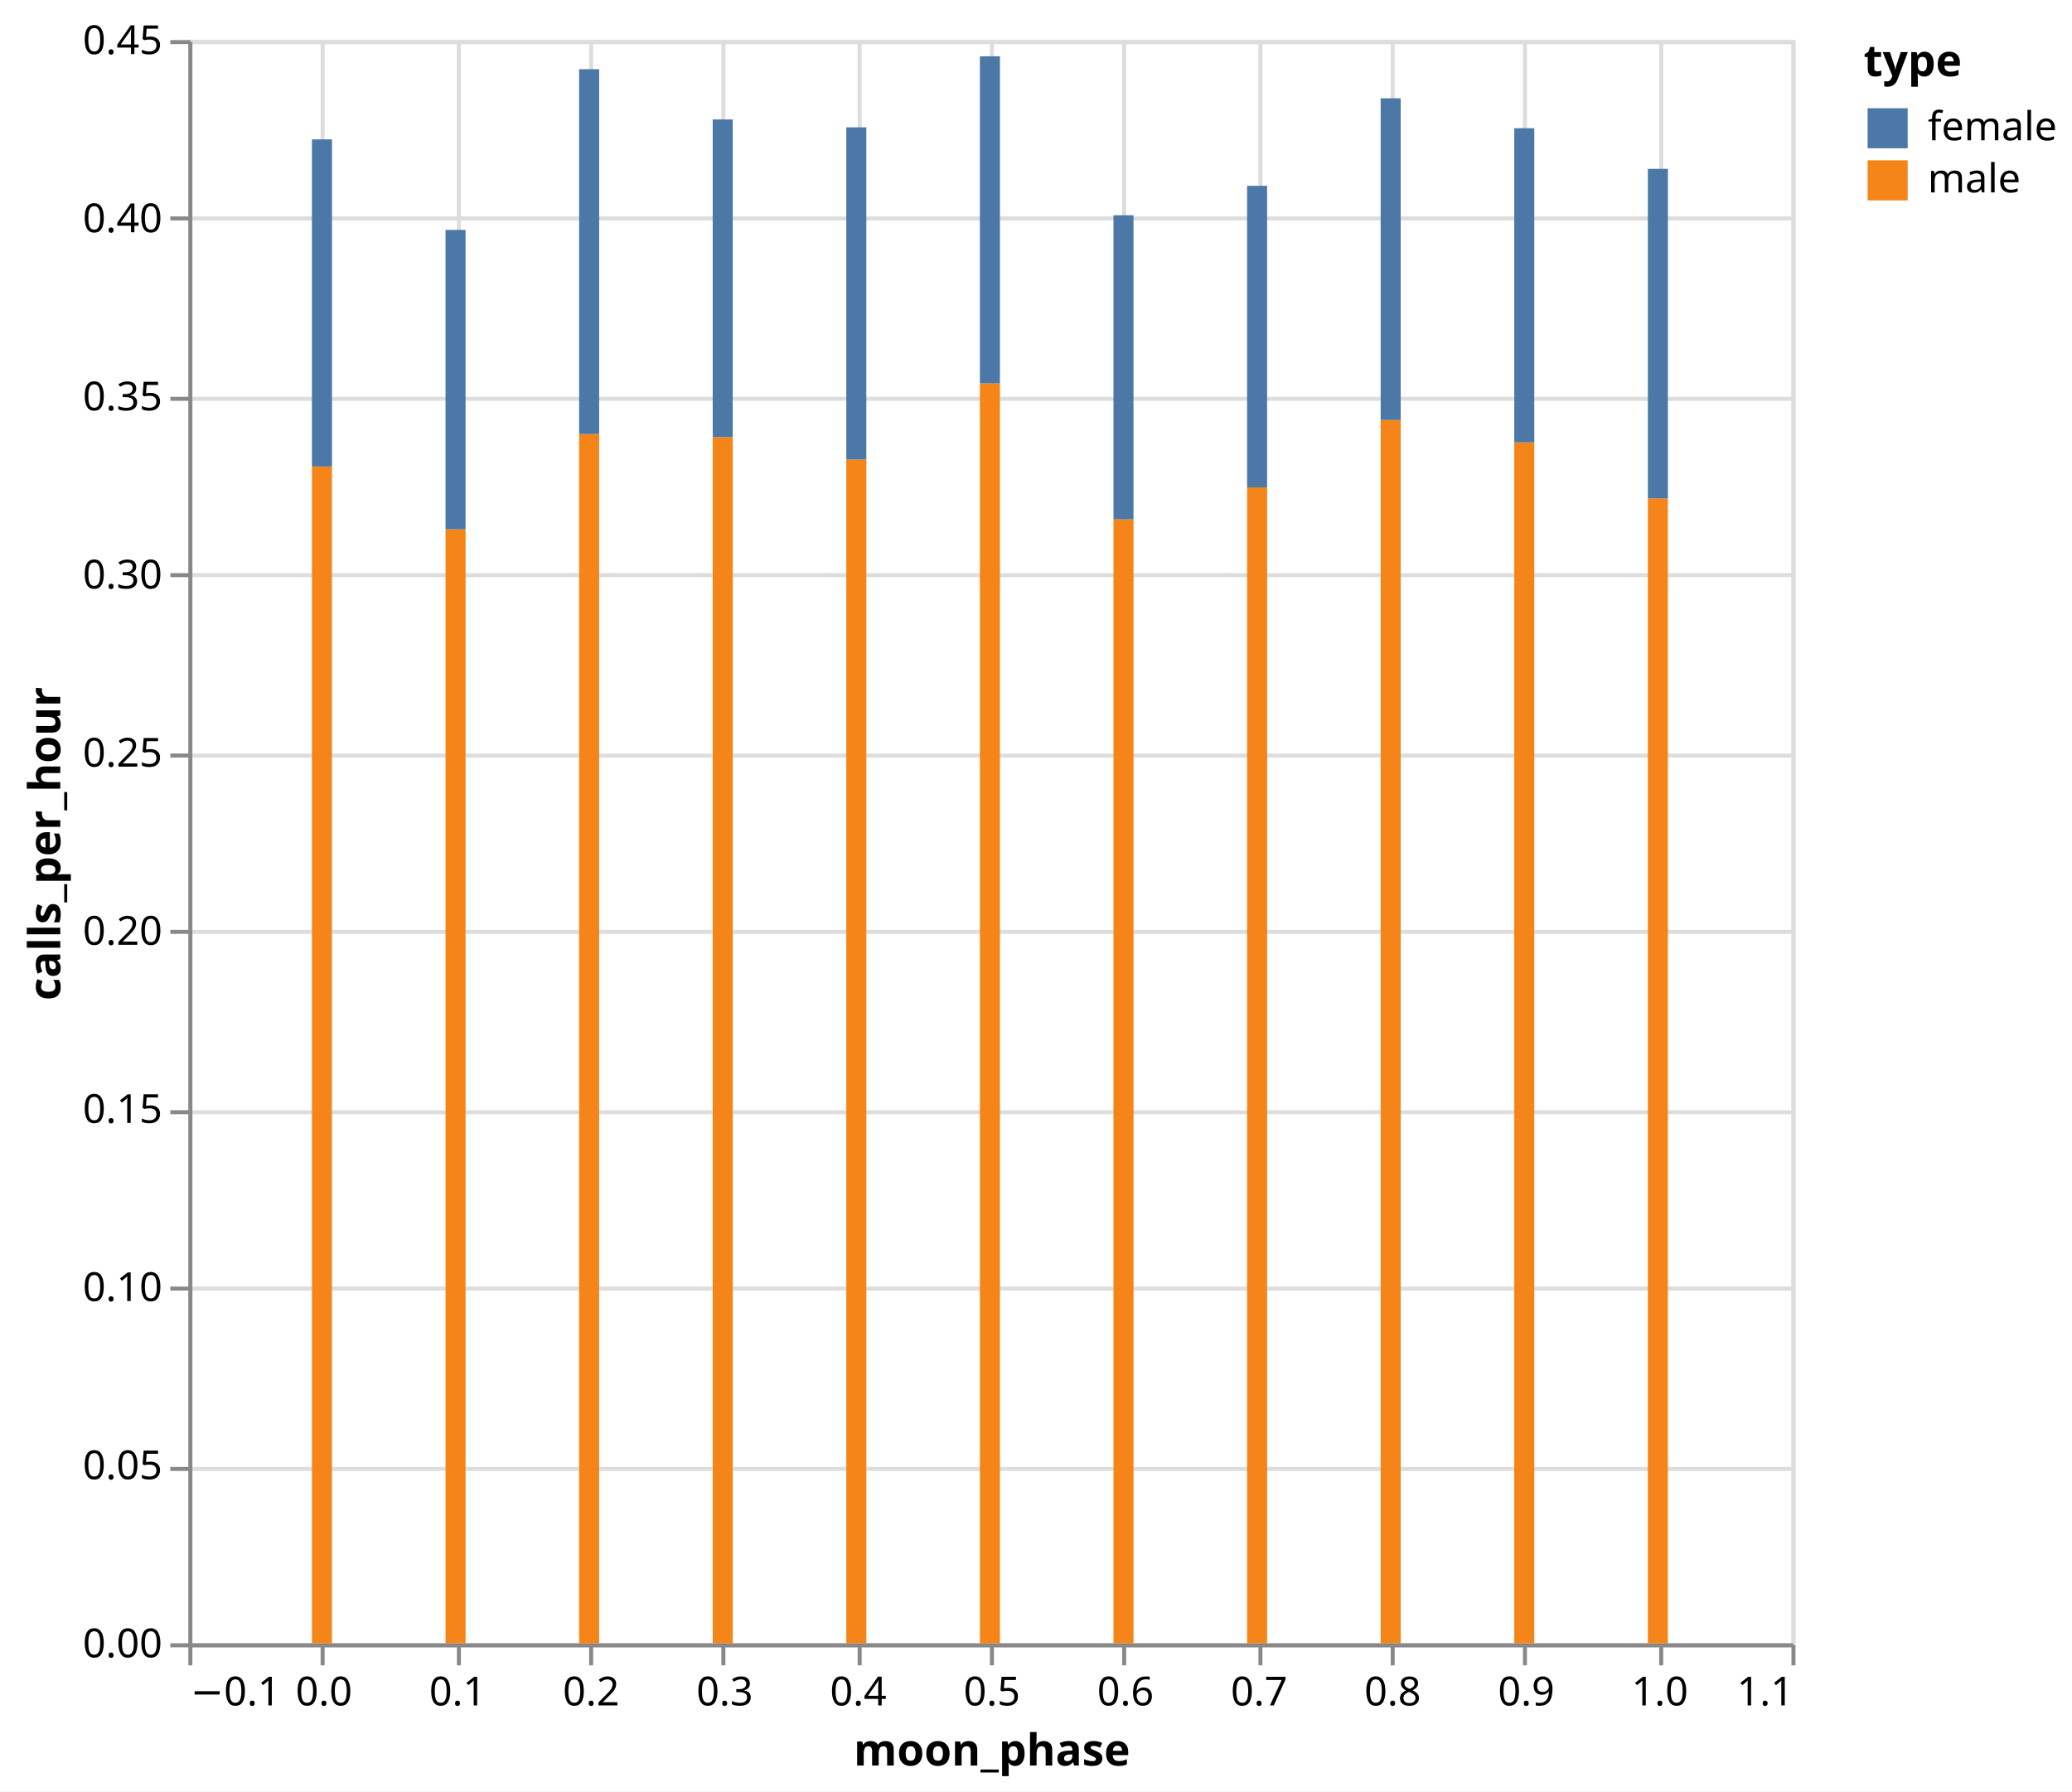
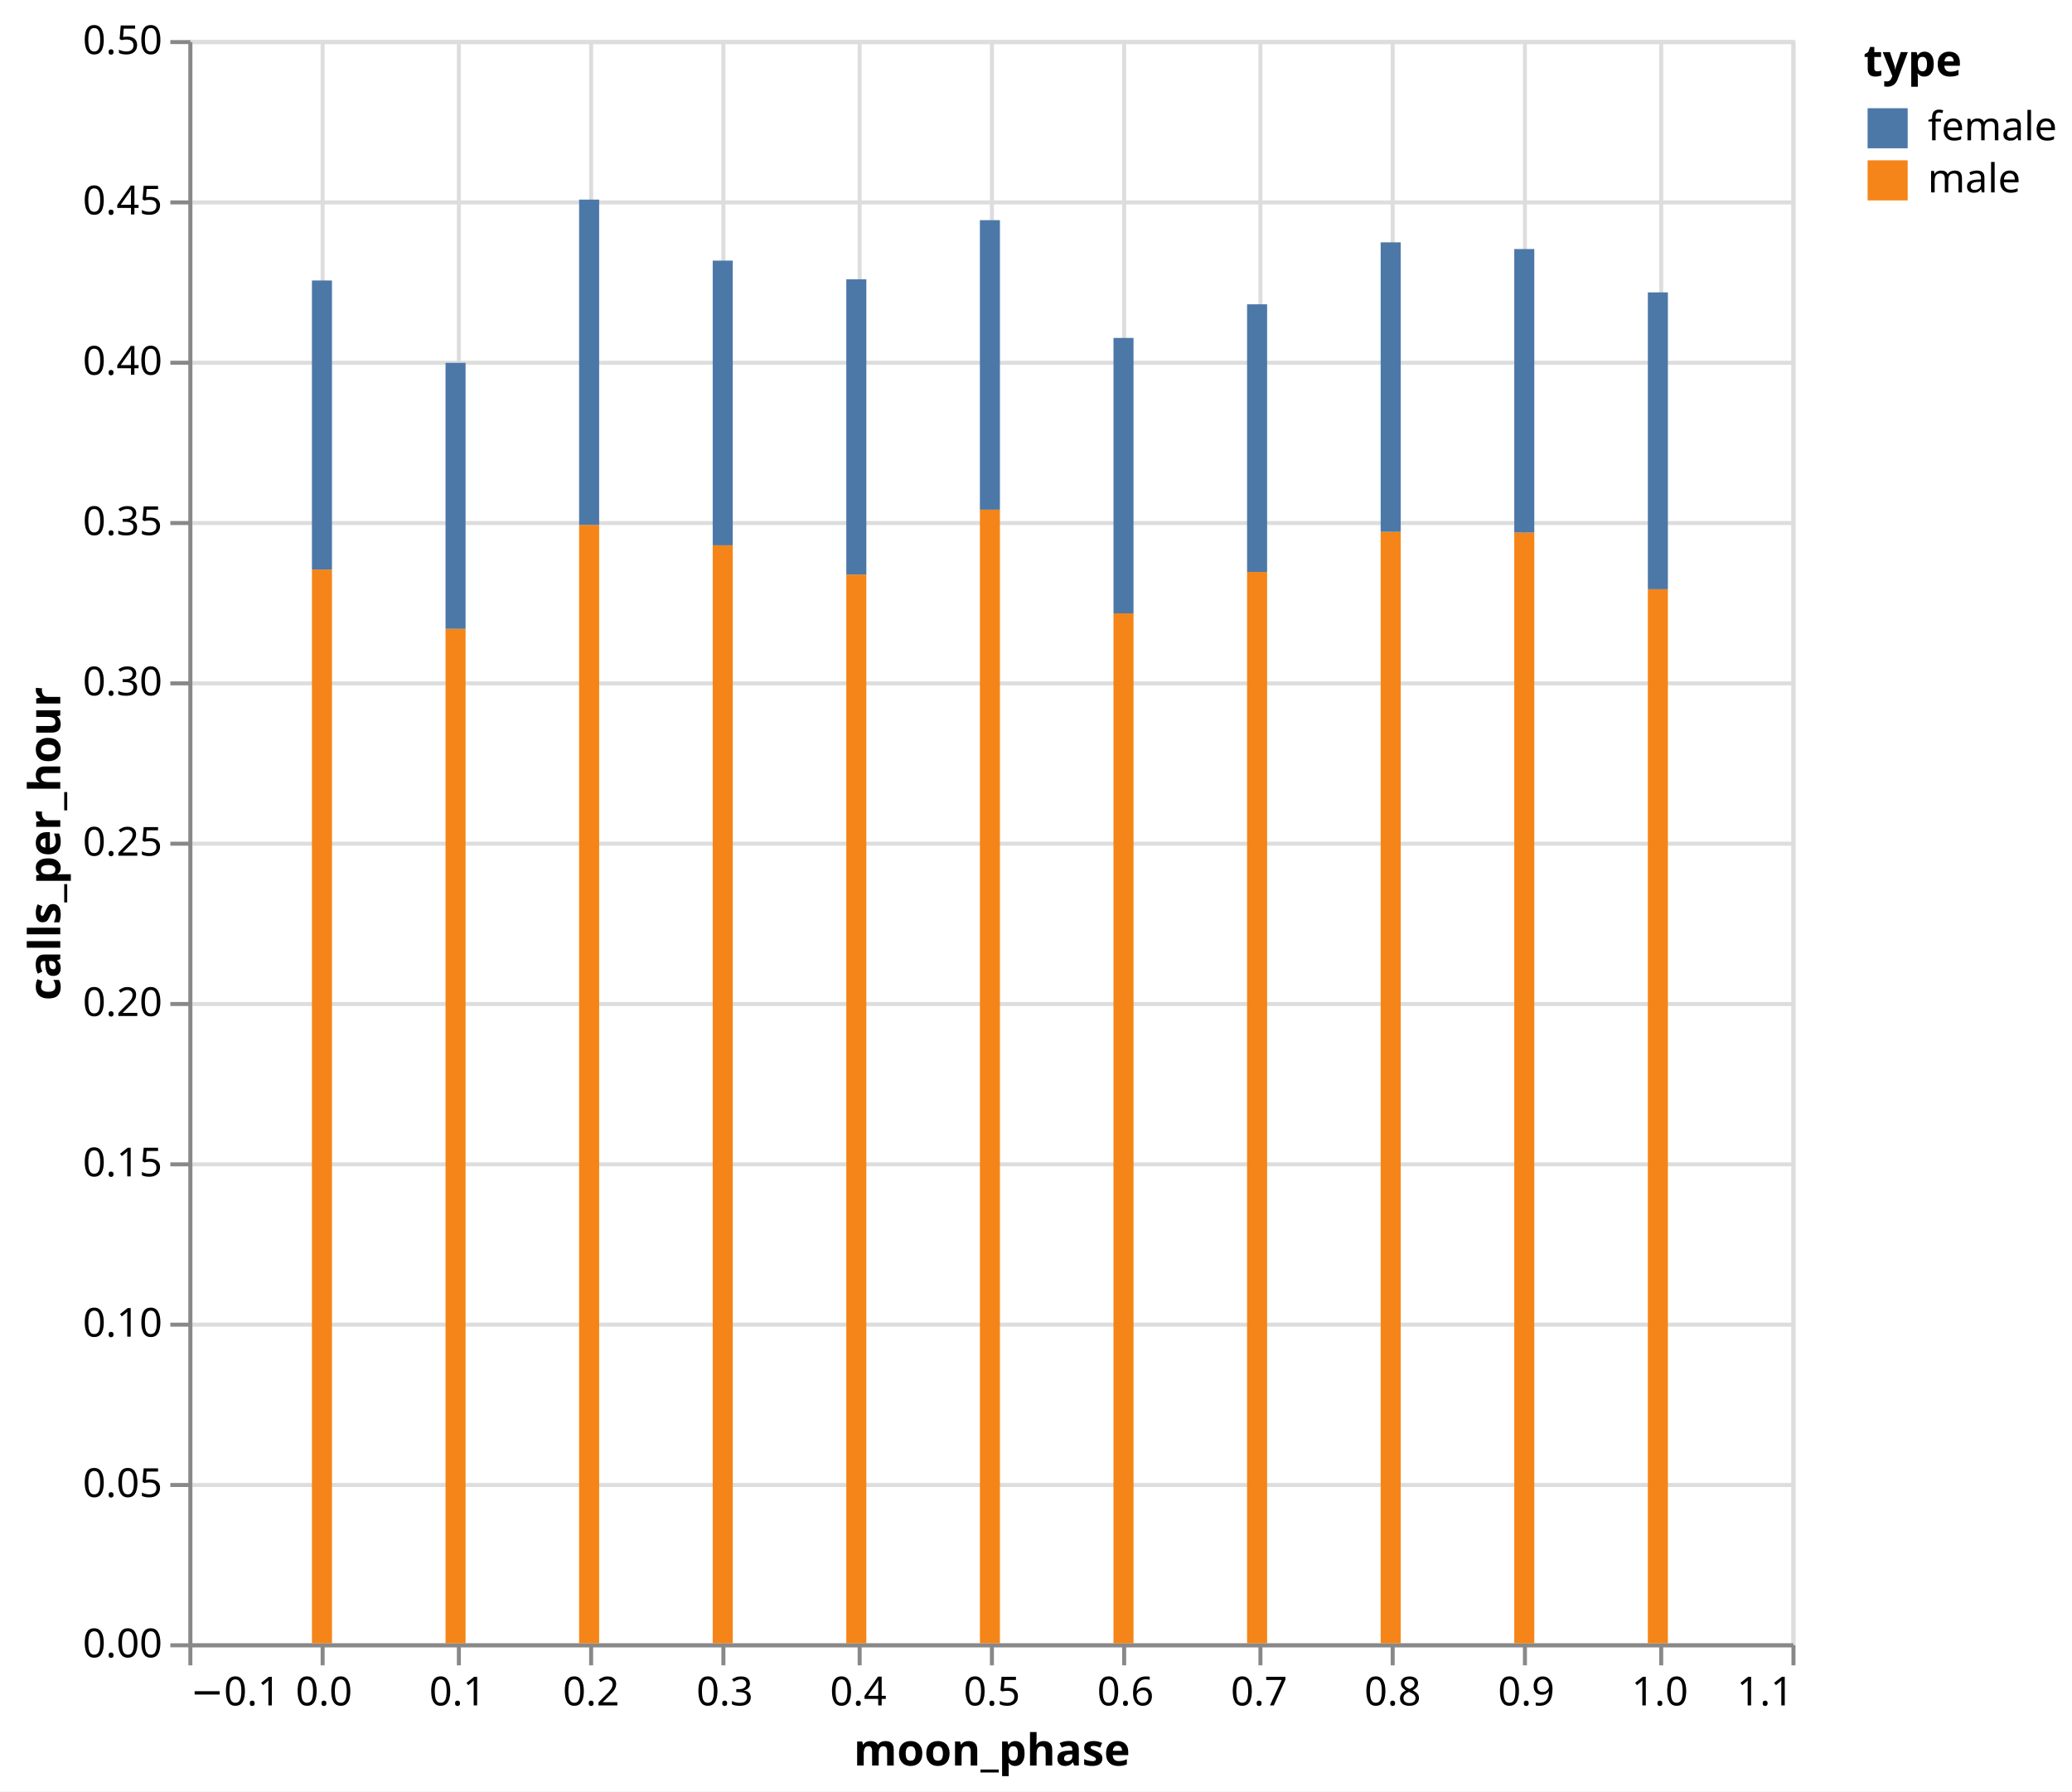
<svg xmlns="http://www.w3.org/2000/svg" version="1.1" class="marks" width="517" height="447" viewBox="0 0 517 447">
  <rect width="517" height="447" fill="white" />
  <g fill="none" stroke-miterlimit="10" transform="translate(47,10)">
    <g class="mark-group role-frame root" role="graphics-object" aria-roledescription="group mark container">
      <g transform="translate(0,0)">
        <path class="background" aria-hidden="true" d="M0.5,0.5h400v400h-400Z" stroke="#ddd" />
        <g>
          <g class="mark-group role-axis" aria-hidden="true">
            <g transform="translate(0.5,400.5)">
              <path class="background" aria-hidden="true" d="M0,0h0v0h0Z" pointer-events="none" />
              <g>
                <g class="mark-rule role-axis-grid" pointer-events="none">
                  <line transform="translate(0,-400)" x2="0" y2="400" stroke="#ddd" stroke-width="1" opacity="1" />
                  <line transform="translate(33,-400)" x2="0" y2="400" stroke="#ddd" stroke-width="1" opacity="1" />
                  <line transform="translate(67,-400)" x2="0" y2="400" stroke="#ddd" stroke-width="1" opacity="1" />
                  <line transform="translate(100,-400)" x2="0" y2="400" stroke="#ddd" stroke-width="1" opacity="1" />
                  <line transform="translate(133,-400)" x2="0" y2="400" stroke="#ddd" stroke-width="1" opacity="1" />
                  <line transform="translate(167,-400)" x2="0" y2="400" stroke="#ddd" stroke-width="1" opacity="1" />
                  <line transform="translate(200,-400)" x2="0" y2="400" stroke="#ddd" stroke-width="1" opacity="1" />
                  <line transform="translate(233,-400)" x2="0" y2="400" stroke="#ddd" stroke-width="1" opacity="1" />
                  <line transform="translate(267,-400)" x2="0" y2="400" stroke="#ddd" stroke-width="1" opacity="1" />
                  <line transform="translate(300,-400)" x2="0" y2="400" stroke="#ddd" stroke-width="1" opacity="1" />
                  <line transform="translate(333,-400)" x2="0" y2="400" stroke="#ddd" stroke-width="1" opacity="1" />
                  <line transform="translate(367,-400)" x2="0" y2="400" stroke="#ddd" stroke-width="1" opacity="1" />
                  <line transform="translate(400,-400)" x2="0" y2="400" stroke="#ddd" stroke-width="1" opacity="1" />
                </g>
              </g>
              <path class="foreground" aria-hidden="true" d="" pointer-events="none" display="none" />
            </g>
          </g>
          <g class="mark-group role-axis" aria-hidden="true">
            <g transform="translate(0.5,0.5)">
              <path class="background" aria-hidden="true" d="M0,0h0v0h0Z" pointer-events="none" />
              <g>
                <g class="mark-rule role-axis-grid" pointer-events="none">
                  <line transform="translate(0,400)" x2="400" y2="0" stroke="#ddd" stroke-width="1" opacity="1" />
-                   <line transform="translate(0,356)" x2="400" y2="0" stroke="#ddd" stroke-width="1" opacity="1" />
-                   <line transform="translate(0,311)" x2="400" y2="0" stroke="#ddd" stroke-width="1" opacity="1" />
-                   <line transform="translate(0,267)" x2="400" y2="0" stroke="#ddd" stroke-width="1" opacity="1" />
-                   <line transform="translate(0,222)" x2="400" y2="0" stroke="#ddd" stroke-width="1" opacity="1" />
-                   <line transform="translate(0,178)" x2="400" y2="0" stroke="#ddd" stroke-width="1" opacity="1" />
-                   <line transform="translate(0,133)" x2="400" y2="0" stroke="#ddd" stroke-width="1" opacity="1" />
-                   <line transform="translate(0,89)" x2="400" y2="0" stroke="#ddd" stroke-width="1" opacity="1" />
-                   <line transform="translate(0,44)" x2="400" y2="0" stroke="#ddd" stroke-width="1" opacity="1" />
+                   <line transform="translate(0,360)" x2="400" y2="0" stroke="#ddd" stroke-width="1" opacity="1" />
+                   <line transform="translate(0,320)" x2="400" y2="0" stroke="#ddd" stroke-width="1" opacity="1" />
+                   <line transform="translate(0,280)" x2="400" y2="0" stroke="#ddd" stroke-width="1" opacity="1" />
+                   <line transform="translate(0,240)" x2="400" y2="0" stroke="#ddd" stroke-width="1" opacity="1" />
+                   <line transform="translate(0,200)" x2="400" y2="0" stroke="#ddd" stroke-width="1" opacity="1" />
+                   <line transform="translate(0,160)" x2="400" y2="0" stroke="#ddd" stroke-width="1" opacity="1" />
+                   <line transform="translate(0,120)" x2="400" y2="0" stroke="#ddd" stroke-width="1" opacity="1" />
+                   <line transform="translate(0,80)" x2="400" y2="0" stroke="#ddd" stroke-width="1" opacity="1" />
+                   <line transform="translate(0,40)" x2="400" y2="0" stroke="#ddd" stroke-width="1" opacity="1" />
                  <line transform="translate(0,0)" x2="400" y2="0" stroke="#ddd" stroke-width="1" opacity="1" />
                </g>
              </g>
              <path class="foreground" aria-hidden="true" d="" pointer-events="none" display="none" />
            </g>
          </g>
          <g class="mark-group role-axis" role="graphics-symbol" aria-roledescription="axis" aria-label="X-axis titled 'moon_phase' for a linear scale with values from −0.1 to 1.1">
            <g transform="translate(0.5,400.5)">
              <path class="background" aria-hidden="true" d="M0,0h0v0h0Z" pointer-events="none" />
              <g>
                <g class="mark-rule role-axis-tick" pointer-events="none">
                  <line transform="translate(0,0)" x2="0" y2="5" stroke="#888" stroke-width="1" opacity="1" />
                  <line transform="translate(33,0)" x2="0" y2="5" stroke="#888" stroke-width="1" opacity="1" />
                  <line transform="translate(67,0)" x2="0" y2="5" stroke="#888" stroke-width="1" opacity="1" />
                  <line transform="translate(100,0)" x2="0" y2="5" stroke="#888" stroke-width="1" opacity="1" />
                  <line transform="translate(133,0)" x2="0" y2="5" stroke="#888" stroke-width="1" opacity="1" />
                  <line transform="translate(167,0)" x2="0" y2="5" stroke="#888" stroke-width="1" opacity="1" />
                  <line transform="translate(200,0)" x2="0" y2="5" stroke="#888" stroke-width="1" opacity="1" />
                  <line transform="translate(233,0)" x2="0" y2="5" stroke="#888" stroke-width="1" opacity="1" />
                  <line transform="translate(267,0)" x2="0" y2="5" stroke="#888" stroke-width="1" opacity="1" />
                  <line transform="translate(300,0)" x2="0" y2="5" stroke="#888" stroke-width="1" opacity="1" />
                  <line transform="translate(333,0)" x2="0" y2="5" stroke="#888" stroke-width="1" opacity="1" />
                  <line transform="translate(367,0)" x2="0" y2="5" stroke="#888" stroke-width="1" opacity="1" />
                  <line transform="translate(400,0)" x2="0" y2="5" stroke="#888" stroke-width="1" opacity="1" />
                </g>
                <g class="mark-text role-axis-label" pointer-events="none">
                  <text text-anchor="start" transform="translate(0,15)" font-family="sans-serif" font-size="10px" fill="#000" opacity="1">−0.1</text>
                  <text text-anchor="middle" transform="translate(33.33333,15)" font-family="sans-serif" font-size="10px" fill="#000" opacity="1">0.0</text>
                  <text text-anchor="middle" transform="translate(66.66667,15)" font-family="sans-serif" font-size="10px" fill="#000" opacity="1">0.1</text>
                  <text text-anchor="middle" transform="translate(100,15)" font-family="sans-serif" font-size="10px" fill="#000" opacity="1">0.2</text>
                  <text text-anchor="middle" transform="translate(133.3333,15)" font-family="sans-serif" font-size="10px" fill="#000" opacity="1">0.3</text>
                  <text text-anchor="middle" transform="translate(166.6667,15)" font-family="sans-serif" font-size="10px" fill="#000" opacity="1">0.4</text>
                  <text text-anchor="middle" transform="translate(200,15)" font-family="sans-serif" font-size="10px" fill="#000" opacity="1">0.5</text>
                  <text text-anchor="middle" transform="translate(233.3333,15)" font-family="sans-serif" font-size="10px" fill="#000" opacity="1">0.6</text>
                  <text text-anchor="middle" transform="translate(266.6667,15)" font-family="sans-serif" font-size="10px" fill="#000" opacity="1">0.7</text>
                  <text text-anchor="middle" transform="translate(300,15)" font-family="sans-serif" font-size="10px" fill="#000" opacity="1">0.8</text>
                  <text text-anchor="middle" transform="translate(333.3333,15)" font-family="sans-serif" font-size="10px" fill="#000" opacity="1">0.9</text>
                  <text text-anchor="middle" transform="translate(366.6667,15)" font-family="sans-serif" font-size="10px" fill="#000" opacity="1">1.0</text>
                  <text text-anchor="end" transform="translate(400,15)" font-family="sans-serif" font-size="10px" fill="#000" opacity="1">1.1</text>
                </g>
                <g class="mark-rule role-axis-domain" pointer-events="none">
                  <line transform="translate(0,0)" x2="400" y2="0" stroke="#888" stroke-width="1" opacity="1" />
                </g>
                <g class="mark-text role-axis-title" pointer-events="none">
                  <text text-anchor="middle" transform="translate(200,30)" font-family="sans-serif" font-size="11px" font-weight="bold" fill="#000" opacity="1">moon_phase</text>
                </g>
              </g>
              <path class="foreground" aria-hidden="true" d="" pointer-events="none" display="none" />
            </g>
          </g>
          <g class="mark-group role-axis" role="graphics-symbol" aria-roledescription="axis" aria-label="Y-axis titled 'calls_per_hour' for a linear scale with values from 0.0 to 0.5">
            <g transform="translate(0.5,0.5)">
              <path class="background" aria-hidden="true" d="M0,0h0v0h0Z" pointer-events="none" />
              <g>
                <g class="mark-rule role-axis-tick" pointer-events="none">
                  <line transform="translate(0,400)" x2="-5" y2="0" stroke="#888" stroke-width="1" opacity="1" />
-                   <line transform="translate(0,356)" x2="-5" y2="0" stroke="#888" stroke-width="1" opacity="1" />
-                   <line transform="translate(0,311)" x2="-5" y2="0" stroke="#888" stroke-width="1" opacity="1" />
-                   <line transform="translate(0,267)" x2="-5" y2="0" stroke="#888" stroke-width="1" opacity="1" />
-                   <line transform="translate(0,222)" x2="-5" y2="0" stroke="#888" stroke-width="1" opacity="1" />
-                   <line transform="translate(0,178)" x2="-5" y2="0" stroke="#888" stroke-width="1" opacity="1" />
-                   <line transform="translate(0,133)" x2="-5" y2="0" stroke="#888" stroke-width="1" opacity="1" />
-                   <line transform="translate(0,89)" x2="-5" y2="0" stroke="#888" stroke-width="1" opacity="1" />
-                   <line transform="translate(0,44)" x2="-5" y2="0" stroke="#888" stroke-width="1" opacity="1" />
+                   <line transform="translate(0,360)" x2="-5" y2="0" stroke="#888" stroke-width="1" opacity="1" />
+                   <line transform="translate(0,320)" x2="-5" y2="0" stroke="#888" stroke-width="1" opacity="1" />
+                   <line transform="translate(0,280)" x2="-5" y2="0" stroke="#888" stroke-width="1" opacity="1" />
+                   <line transform="translate(0,240)" x2="-5" y2="0" stroke="#888" stroke-width="1" opacity="1" />
+                   <line transform="translate(0,200)" x2="-5" y2="0" stroke="#888" stroke-width="1" opacity="1" />
+                   <line transform="translate(0,160)" x2="-5" y2="0" stroke="#888" stroke-width="1" opacity="1" />
+                   <line transform="translate(0,120)" x2="-5" y2="0" stroke="#888" stroke-width="1" opacity="1" />
+                   <line transform="translate(0,80)" x2="-5" y2="0" stroke="#888" stroke-width="1" opacity="1" />
+                   <line transform="translate(0,40)" x2="-5" y2="0" stroke="#888" stroke-width="1" opacity="1" />
                  <line transform="translate(0,0)" x2="-5" y2="0" stroke="#888" stroke-width="1" opacity="1" />
                </g>
                <g class="mark-text role-axis-label" pointer-events="none">
                  <text text-anchor="end" transform="translate(-7,403)" font-family="sans-serif" font-size="10px" fill="#000" opacity="1">0.00</text>
-                   <text text-anchor="end" transform="translate(-7,358.5556)" font-family="sans-serif" font-size="10px" fill="#000" opacity="1">0.05</text>
-                   <text text-anchor="end" transform="translate(-7,314.1111)" font-family="sans-serif" font-size="10px" fill="#000" opacity="1">0.10</text>
-                   <text text-anchor="end" transform="translate(-7,269.6667)" font-family="sans-serif" font-size="10px" fill="#000" opacity="1">0.15</text>
-                   <text text-anchor="end" transform="translate(-7,225.2222)" font-family="sans-serif" font-size="10px" fill="#000" opacity="1">0.20</text>
-                   <text text-anchor="end" transform="translate(-7,180.7778)" font-family="sans-serif" font-size="10px" fill="#000" opacity="1">0.25</text>
-                   <text text-anchor="end" transform="translate(-7,136.3333)" font-family="sans-serif" font-size="10px" fill="#000" opacity="1">0.30</text>
-                   <text text-anchor="end" transform="translate(-7,91.88889)" font-family="sans-serif" font-size="10px" fill="#000" opacity="1">0.35</text>
-                   <text text-anchor="end" transform="translate(-7,47.44444)" font-family="sans-serif" font-size="10px" fill="#000" opacity="1">0.40</text>
-                   <text text-anchor="end" transform="translate(-7,3)" font-family="sans-serif" font-size="10px" fill="#000" opacity="1">0.45</text>
+                   <text text-anchor="end" transform="translate(-7,363)" font-family="sans-serif" font-size="10px" fill="#000" opacity="1">0.05</text>
+                   <text text-anchor="end" transform="translate(-7,323)" font-family="sans-serif" font-size="10px" fill="#000" opacity="1">0.10</text>
+                   <text text-anchor="end" transform="translate(-7,283)" font-family="sans-serif" font-size="10px" fill="#000" opacity="1">0.15</text>
+                   <text text-anchor="end" transform="translate(-7,243)" font-family="sans-serif" font-size="10px" fill="#000" opacity="1">0.20</text>
+                   <text text-anchor="end" transform="translate(-7,203)" font-family="sans-serif" font-size="10px" fill="#000" opacity="1">0.25</text>
+                   <text text-anchor="end" transform="translate(-7,163)" font-family="sans-serif" font-size="10px" fill="#000" opacity="1">0.30</text>
+                   <text text-anchor="end" transform="translate(-7,123)" font-family="sans-serif" font-size="10px" fill="#000" opacity="1">0.35</text>
+                   <text text-anchor="end" transform="translate(-7,83)" font-family="sans-serif" font-size="10px" fill="#000" opacity="1">0.40</text>
+                   <text text-anchor="end" transform="translate(-7,43)" font-family="sans-serif" font-size="10px" fill="#000" opacity="1">0.45</text>
+                   <text text-anchor="end" transform="translate(-7,3)" font-family="sans-serif" font-size="10px" fill="#000" opacity="1">0.50</text>
                </g>
                <g class="mark-rule role-axis-domain" pointer-events="none">
                  <line transform="translate(0,400)" x2="0" y2="-400" stroke="#888" stroke-width="1" opacity="1" />
                </g>
                <g class="mark-text role-axis-title" pointer-events="none">
                  <text text-anchor="middle" transform="translate(-30.46289,200) rotate(-90) translate(0,-2)" font-family="sans-serif" font-size="11px" font-weight="bold" fill="#000" opacity="1">calls_per_hour</text>
                </g>
              </g>
              <path class="foreground" aria-hidden="true" d="" pointer-events="none" display="none" />
            </g>
          </g>
          <g class="mark-rect role-mark marks" role="graphics-object" aria-roledescription="rect mark container">
-             <path aria-label="moon_phase: 0.7; calls_per_hour: 0.32444637747; type: male" role="graphics-symbol" aria-roledescription="bar" d="M264.167,111.603h5v288.397h-5Z" fill="#f58518" />
-             <path aria-label="moon_phase: 0.6; calls_per_hour: 0.3154755712; type: male" role="graphics-symbol" aria-roledescription="bar" d="M230.833,119.577h5v280.423h-5Z" fill="#f58518" />
-             <path aria-label="moon_phase: 0.5; calls_per_hour: 0.353643550378; type: male" role="graphics-symbol" aria-roledescription="bar" d="M197.5,85.65h5v314.35h-5Z" fill="#f58518" />
-             <path aria-label="moon_phase: 0.4; calls_per_hour: 0.33227684416; type: male" role="graphics-symbol" aria-roledescription="bar" d="M164.167,104.643h5v295.357h-5Z" fill="#f58518" />
-             <path aria-label="moon_phase: 0.3; calls_per_hour: 0.338588962575; type: male" role="graphics-symbol" aria-roledescription="bar" d="M130.833,99.032h5v300.968h-5Z" fill="#f58518" />
-             <path aria-label="moon_phase: 0.2; calls_per_hour: 0.339420748885; type: male" role="graphics-symbol" aria-roledescription="bar" d="M97.5,98.293h5v301.707h-5Z" fill="#f58518" />
-             <path aria-label="moon_phase: 0.1; calls_per_hour: 0.31267448846; type: male" role="graphics-symbol" aria-roledescription="bar" d="M64.167,122.067h5v277.933h-5Z" fill="#f58518" />
-             <path aria-label="moon_phase: 0; calls_per_hour: 0.330308352203; type: male" role="graphics-symbol" aria-roledescription="bar" d="M30.833,106.393h5v293.607h-5Z" fill="#f58518" />
-             <path aria-label="moon_phase: 0.8; calls_per_hour: 0.343363165791; type: male" role="graphics-symbol" aria-roledescription="bar" d="M297.5,94.788h5v305.212h-5Z" fill="#f58518" />
-             <path aria-label="moon_phase: 0.9; calls_per_hour: 0.33708729544; type: male" role="graphics-symbol" aria-roledescription="bar" d="M330.833,100.367h5v299.633h-5Z" fill="#f58518" />
-             <path aria-label="moon_phase: 1; calls_per_hour: 0.321363626236; type: male" role="graphics-symbol" aria-roledescription="bar" d="M364.167,114.343h5v285.657h-5Z" fill="#f58518" />
-             <path aria-label="moon_phase: 0.7; calls_per_hour: 0.0846445048552; type: female" role="graphics-symbol" aria-roledescription="bar" d="M264.167,36.364h5v75.24h-5Z" fill="#4c78a8" />
-             <path aria-label="moon_phase: 0.6; calls_per_hour: 0.085355094608; type: female" role="graphics-symbol" aria-roledescription="bar" d="M230.833,43.706h5v75.871h-5Z" fill="#4c78a8" />
-             <path aria-label="moon_phase: 0.5; calls_per_hour: 0.0918023215981; type: female" role="graphics-symbol" aria-roledescription="bar" d="M197.5,4.048h5v81.602h-5Z" fill="#4c78a8" />
-             <path aria-label="moon_phase: 0.4; calls_per_hour: 0.0932324864744; type: female" role="graphics-symbol" aria-roledescription="bar" d="M164.167,21.769h5v82.873h-5Z" fill="#4c78a8" />
-             <path aria-label="moon_phase: 0.3; calls_per_hour: 0.089131939817; type: female" role="graphics-symbol" aria-roledescription="bar" d="M130.833,19.804h5v79.228h-5Z" fill="#4c78a8" />
-             <path aria-label="moon_phase: 0.2; calls_per_hour: 0.102408564068; type: female" role="graphics-symbol" aria-roledescription="bar" d="M97.5,7.263h5v91.03h-5Z" fill="#4c78a8" />
-             <path aria-label="moon_phase: 0.1; calls_per_hour: 0.0840422851843; type: female" role="graphics-symbol" aria-roledescription="bar" d="M64.167,47.363h5v74.704h-5Z" fill="#4c78a8" />
-             <path aria-label="moon_phase: 0; calls_per_hour: 0.0918236827822; type: female" role="graphics-symbol" aria-roledescription="bar" d="M30.833,24.772h5v81.621h-5Z" fill="#4c78a8" />
-             <path aria-label="moon_phase: 0.8; calls_per_hour: 0.0902949966839; type: female" role="graphics-symbol" aria-roledescription="bar" d="M297.5,14.526h5v80.262h-5Z" fill="#4c78a8" />
-             <path aria-label="moon_phase: 0.9; calls_per_hour: 0.0881730845935; type: female" role="graphics-symbol" aria-roledescription="bar" d="M330.833,21.991h5v78.376h-5Z" fill="#4c78a8" />
-             <path aria-label="moon_phase: 1; calls_per_hour: 0.092497239865; type: female" role="graphics-symbol" aria-roledescription="bar" d="M364.167,32.124h5v82.22h-5Z" fill="#4c78a8" />
+             <path aria-label="moon_phase: 0.7; calls_per_hour: 0.334121015684; type: male" role="graphics-symbol" aria-roledescription="bar" d="M264.167,132.703h5v267.297h-5Z" fill="#f58518" />
+             <path aria-label="moon_phase: 0.6; calls_per_hour: 0.321211535715; type: male" role="graphics-symbol" aria-roledescription="bar" d="M230.833,143.031h5v256.969h-5Z" fill="#f58518" />
+             <path aria-label="moon_phase: 0.5; calls_per_hour: 0.353547566529; type: male" role="graphics-symbol" aria-roledescription="bar" d="M197.5,117.162h5v282.838h-5Z" fill="#f58518" />
+             <path aria-label="moon_phase: 0.4; calls_per_hour: 0.333307107723; type: male" role="graphics-symbol" aria-roledescription="bar" d="M164.167,133.354h5v266.646h-5Z" fill="#f58518" />
+             <path aria-label="moon_phase: 0.3; calls_per_hour: 0.342430920095; type: male" role="graphics-symbol" aria-roledescription="bar" d="M130.833,126.055h5v273.945h-5Z" fill="#f58518" />
+             <path aria-label="moon_phase: 0.2; calls_per_hour: 0.348802812663; type: male" role="graphics-symbol" aria-roledescription="bar" d="M97.5,120.958h5v279.042h-5Z" fill="#f58518" />
+             <path aria-label="moon_phase: 0.1; calls_per_hour: 0.31639008802; type: male" role="graphics-symbol" aria-roledescription="bar" d="M64.167,146.888h5v253.112h-5Z" fill="#f58518" />
+             <path aria-label="moon_phase: 0; calls_per_hour: 0.334871428546; type: male" role="graphics-symbol" aria-roledescription="bar" d="M30.833,132.103h5v267.897h-5Z" fill="#f58518" />
+             <path aria-label="moon_phase: 0.8; calls_per_hour: 0.346642989279; type: male" role="graphics-symbol" aria-roledescription="bar" d="M297.5,122.686h5v277.314h-5Z" fill="#f58518" />
+             <path aria-label="moon_phase: 0.9; calls_per_hour: 0.346406127803; type: male" role="graphics-symbol" aria-roledescription="bar" d="M330.833,122.875h5v277.125h-5Z" fill="#f58518" />
+             <path aria-label="moon_phase: 1; calls_per_hour: 0.328741705922; type: male" role="graphics-symbol" aria-roledescription="bar" d="M364.167,137.007h5v262.993h-5Z" fill="#f58518" />
+             <path aria-label="moon_phase: 0.7; calls_per_hour: 0.0834741141663; type: female" role="graphics-symbol" aria-roledescription="bar" d="M264.167,65.924h5v66.779h-5Z" fill="#4c78a8" />
+             <path aria-label="moon_phase: 0.6; calls_per_hour: 0.0858941673696; type: female" role="graphics-symbol" aria-roledescription="bar" d="M230.833,74.315h5v68.715h-5Z" fill="#4c78a8" />
+             <path aria-label="moon_phase: 0.5; calls_per_hour: 0.0902857006281; type: female" role="graphics-symbol" aria-roledescription="bar" d="M197.5,44.933h5v72.229h-5Z" fill="#4c78a8" />
+             <path aria-label="moon_phase: 0.4; calls_per_hour: 0.0920849119983; type: female" role="graphics-symbol" aria-roledescription="bar" d="M164.167,59.686h5v73.668h-5Z" fill="#4c78a8" />
+             <path aria-label="moon_phase: 0.3; calls_per_hour: 0.0887873579877; type: female" role="graphics-symbol" aria-roledescription="bar" d="M130.833,55.025h5v71.03h-5Z" fill="#4c78a8" />
+             <path aria-label="moon_phase: 0.2; calls_per_hour: 0.101445684983; type: female" role="graphics-symbol" aria-roledescription="bar" d="M97.5,39.801h5v81.157h-5Z" fill="#4c78a8" />
+             <path aria-label="moon_phase: 0.1; calls_per_hour: 0.0829493943536; type: female" role="graphics-symbol" aria-roledescription="bar" d="M64.167,80.528h5v66.36h-5Z" fill="#4c78a8" />
+             <path aria-label="moon_phase: 0; calls_per_hour: 0.0901559128685; type: female" role="graphics-symbol" aria-roledescription="bar" d="M30.833,59.978h5v72.125h-5Z" fill="#4c78a8" />
+             <path aria-label="moon_phase: 0.8; calls_per_hour: 0.0902778865165; type: female" role="graphics-symbol" aria-roledescription="bar" d="M297.5,50.463h5v72.222h-5Z" fill="#4c78a8" />
+             <path aria-label="moon_phase: 0.9; calls_per_hour: 0.0884239924286; type: female" role="graphics-symbol" aria-roledescription="bar" d="M330.833,52.136h5v70.739h-5Z" fill="#4c78a8" />
+             <path aria-label="moon_phase: 1; calls_per_hour: 0.0925725374252; type: female" role="graphics-symbol" aria-roledescription="bar" d="M364.167,62.949h5v74.058h-5Z" fill="#4c78a8" />
          </g>
          <g class="mark-group role-legend" role="graphics-symbol" aria-roledescription="legend" aria-label="Symbol legend titled 'type' for fill color with 2 values: female, male">
            <g transform="translate(418,0)">
              <path class="background" aria-hidden="true" d="M0,0h47v40h-47Z" pointer-events="none" />
              <g>
                <g class="mark-group role-legend-entry">
                  <g transform="translate(0,16)">
                    <path class="background" aria-hidden="true" d="M0,0h0v0h0Z" pointer-events="none" />
                    <g>
                      <g class="mark-group role-scope" role="graphics-object" aria-roledescription="group mark container">
                        <g transform="translate(0,0)">
                          <path class="background" aria-hidden="true" d="M0,0h46.015v11h-46.015Z" pointer-events="none" opacity="1" />
                          <g>
                            <g class="mark-symbol role-legend-symbol" pointer-events="none">
                              <path transform="translate(6,6)" d="M-5,-5h10v10h-10Z" fill="#4c78a8" stroke-width="1.5" opacity="1" />
                            </g>
                            <g class="mark-text role-legend-label" pointer-events="none">
                              <text text-anchor="start" transform="translate(16,9)" font-family="sans-serif" font-size="10px" fill="#000" opacity="1">female</text>
                            </g>
                          </g>
                          <path class="foreground" aria-hidden="true" d="" pointer-events="none" display="none" />
                        </g>
                        <g transform="translate(0,13)">
                          <path class="background" aria-hidden="true" d="M0,0h46.015v11h-46.015Z" pointer-events="none" opacity="1" />
                          <g>
                            <g class="mark-symbol role-legend-symbol" pointer-events="none">
                              <path transform="translate(6,6)" d="M-5,-5h10v10h-10Z" fill="#f58518" stroke-width="1.5" opacity="1" />
                            </g>
                            <g class="mark-text role-legend-label" pointer-events="none">
                              <text text-anchor="start" transform="translate(16,9)" font-family="sans-serif" font-size="10px" fill="#000" opacity="1">male</text>
                            </g>
                          </g>
                          <path class="foreground" aria-hidden="true" d="" pointer-events="none" display="none" />
                        </g>
                      </g>
                    </g>
                    <path class="foreground" aria-hidden="true" d="" pointer-events="none" display="none" />
                  </g>
                </g>
                <g class="mark-text role-legend-title" pointer-events="none">
                  <text text-anchor="start" transform="translate(0,9)" font-family="sans-serif" font-size="11px" font-weight="bold" fill="#000" opacity="1">type</text>
                </g>
              </g>
              <path class="foreground" aria-hidden="true" d="" pointer-events="none" display="none" />
            </g>
          </g>
        </g>
        <path class="foreground" aria-hidden="true" d="" display="none" />
      </g>
    </g>
  </g>
</svg>
